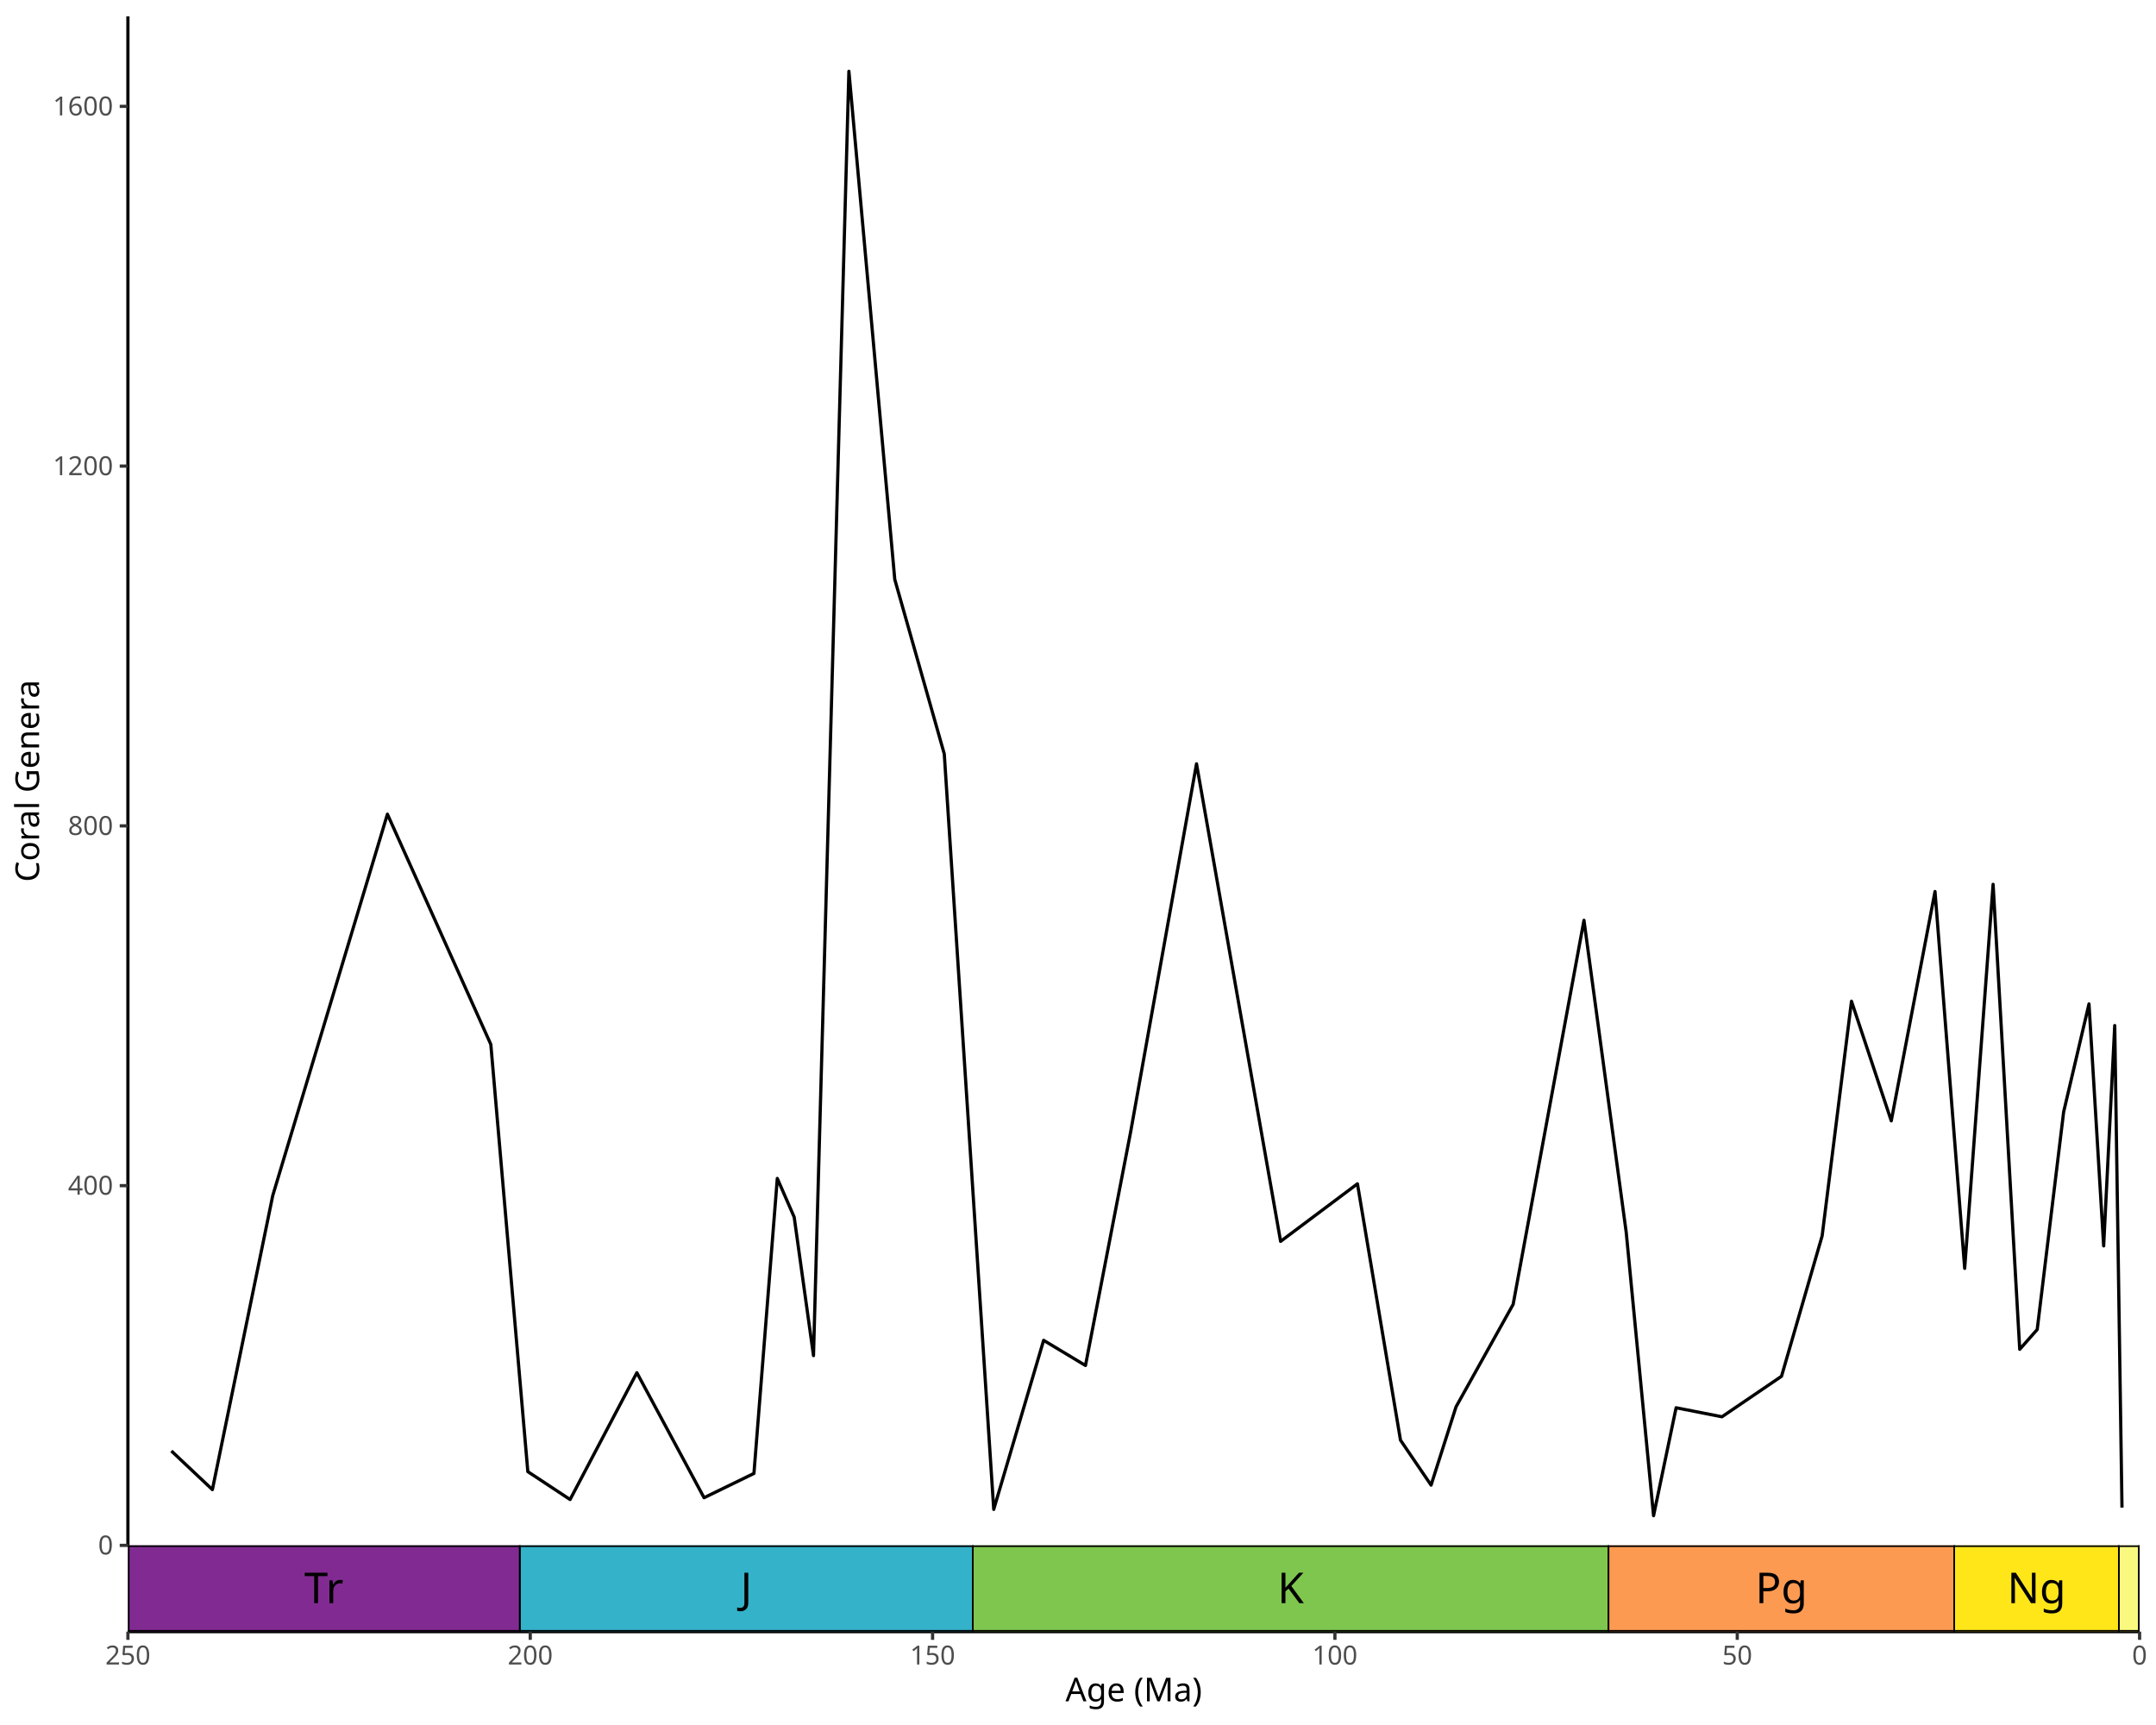
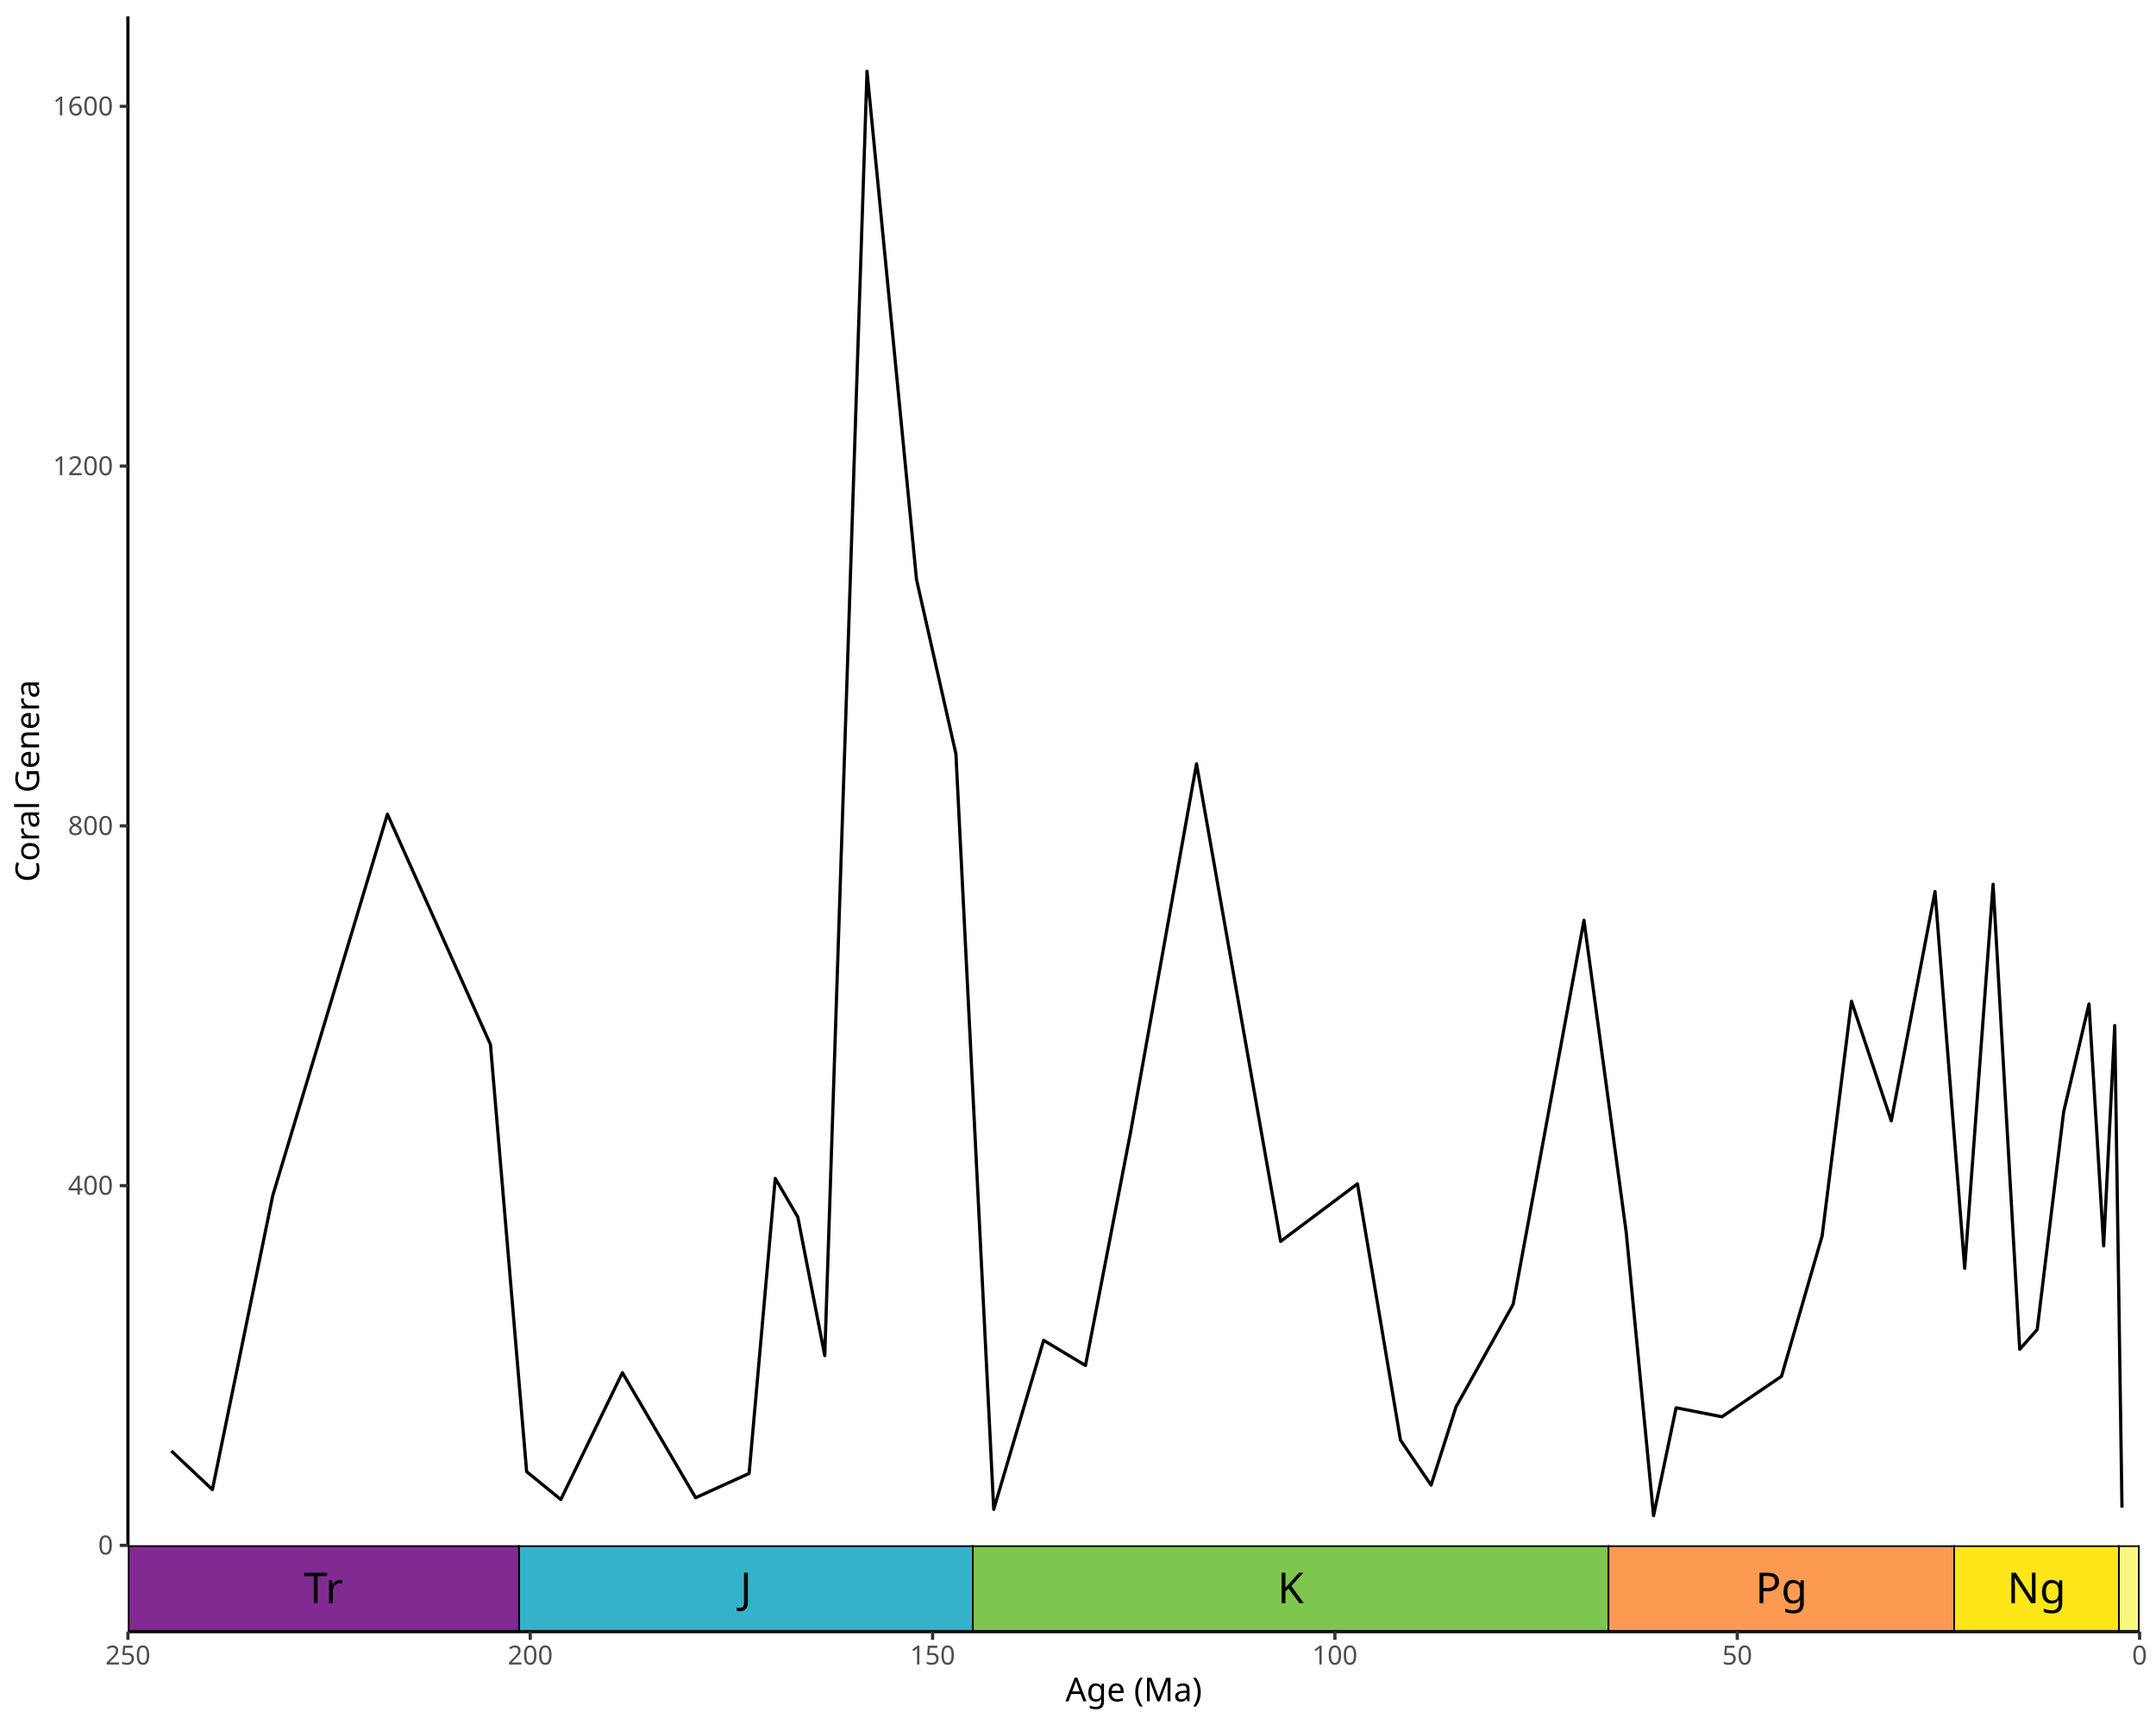
<svg xmlns="http://www.w3.org/2000/svg" class="svglite" data-engine-version="2.0" width="720.00pt" height="576.00pt" viewBox="0 0 720.00 576.00">
  <defs>
    <style type="text/css">
    .svglite line, .svglite polyline, .svglite polygon, .svglite path, .svglite rect, .svglite circle {
      fill: none;
      stroke: #000000;
      stroke-linecap: round;
      stroke-linejoin: round;
      stroke-miterlimit: 10.00;
    }
  </style>
  </defs>
  <rect width="100%" height="100%" style="stroke: none; fill: #FFFFFF;" />
  <defs>
    <clipPath id="cpMC4wMHw3MjAuMDB8MC4wMHw1NzYuMDA=">
      <rect x="0.00" y="0.00" width="720.00" height="576.00" />
    </clipPath>
  </defs>
  <g clip-path="url(#cpMC4wMHw3MjAuMDB8MC4wMHw1NzYuMDA=)">
    <rect x="0" y="0.00" width="720.00" height="576.00" style="stroke-width: 1.07; stroke: #FFFFFF; fill: #FFFFFF;" />
  </g>
  <defs>
    <clipPath id="cpNDIuNzJ8NzE0LjUyfDUuNDh8NTE2LjAy">
      <rect x="42.72" y="5.48" width="671.80" height="510.54" />
    </clipPath>
  </defs>
  <g clip-path="url(#cpNDIuNzJ8NzE0LjUyfDUuNDh8NTE2LjAy)">
    <rect x="42.72" y="5.48" width="671.80" height="510.54" style="stroke-width: 1.07; stroke: none; fill: #FFFFFF;" />
-     <polyline points="57.23,484.49 70.93,497.40 91.09,399.20 129.38,271.86 163.91,348.74 176.27,491.40 190.38,500.71 212.68,458.36 235.12,500.11 251.78,492.00 259.58,393.49 265.22,406.41 271.67,452.66 283.49,23.80 298.81,193.48 315.34,251.74 331.86,504.01 348.52,447.55 362.50,455.96 377.54,378.18 399.58,255.05 427.66,414.51 453.32,395.29 467.70,480.89 477.91,495.90 486.24,469.77 505.32,435.54 528.97,307.30 543.08,411.51 552.21,506.11 559.74,470.07 575.05,473.08 594.94,459.56 608.50,412.71 618.31,334.33 631.59,374.27 646.20,297.69 656.11,423.52 665.60,295.29 674.49,450.55 680.33,443.95 689.16,371.27 697.62,335.23 702.52,416.02 706.22,342.44 708.64,503.41 " style="stroke-width: 1.07; stroke-linecap: butt;" />
+     <polyline points="57.23,484.49 70.93,497.40 91.09,399.20 129.38,271.86 163.78,348.74 175.87,491.40 187.29,500.71 207.85,458.36 232.30,500.11 250.17,492.00 258.90,393.49 266.43,406.41 275.43,452.66 289.54,23.80 306.07,193.48 319.23,251.74 331.86,504.01 348.52,447.55 362.50,455.96 377.54,378.18 399.58,255.05 427.66,414.51 453.32,395.29 467.70,480.89 477.91,495.90 486.24,469.77 505.32,435.54 528.97,307.30 543.08,411.51 552.21,506.11 559.74,470.07 575.05,473.08 594.94,459.56 608.50,412.71 618.31,334.33 631.59,374.27 646.20,297.69 656.11,423.52 665.60,295.29 674.49,450.55 680.33,443.95 689.16,371.27 697.62,335.23 702.52,416.02 706.22,342.44 708.64,503.41 " style="stroke-width: 1.07; stroke-linecap: butt;" />
  </g>
  <g clip-path="url(#cpMC4wMHw3MjAuMDB8MC4wMHw1NzYuMDA=)">
</g>
  <defs>
    <clipPath id="cpMC4wMHw1LjQ4fDAuMDB8NS40OA==">
      <rect x="0" y="0.00" width="5.48" height="5.48" />
    </clipPath>
  </defs>
  <g clip-path="url(#cpMC4wMHw1LjQ4fDAuMDB8NS40OA==)">
</g>
  <g clip-path="url(#cpMC4wMHw3MjAuMDB8MC4wMHw1NzYuMDA=)">
</g>
  <defs>
    <clipPath id="cpMC4wMHw1LjQ4fDUuNDh8NS40OA==">
      <rect x="0" y="5.48" width="5.48" height="0.00" />
    </clipPath>
  </defs>
  <g clip-path="url(#cpMC4wMHw1LjQ4fDUuNDh8NS40OA==)">
</g>
  <g clip-path="url(#cpMC4wMHw3MjAuMDB8MC4wMHw1NzYuMDA=)">
</g>
  <g clip-path="url(#cpMC4wMHw1LjQ4fDUuNDh8NS40OA==)">
</g>
  <g clip-path="url(#cpMC4wMHw3MjAuMDB8MC4wMHw1NzYuMDA=)">
</g>
  <defs>
    <clipPath id="cpMC4wMHw1LjQ4fDUuNDh8NTE2LjAy">
      <rect x="0" y="5.48" width="5.48" height="510.54" />
    </clipPath>
  </defs>
  <g clip-path="url(#cpMC4wMHw1LjQ4fDUuNDh8NTE2LjAy)">
</g>
  <defs>
    <clipPath id="cpMC4wMHwwLjAwfDUuNDh8NTE2LjAy">
      <rect x="0" y="5.48" width="0.00" height="510.54" />
    </clipPath>
  </defs>
  <g clip-path="url(#cpMC4wMHwwLjAwfDUuNDh8NTE2LjAy)">
</g>
  <g clip-path="url(#cpMC4wMHw1LjQ4fDUuNDh8NTE2LjAy)">
</g>
  <g clip-path="url(#cpMC4wMHw3MjAuMDB8MC4wMHw1NzYuMDA=)">
</g>
  <defs>
    <clipPath id="cpMC4wMHw1LjQ4fDU0NC44Mnw1NTcuNzk=">
      <rect x="0" y="544.82" width="5.48" height="12.97" />
    </clipPath>
  </defs>
  <g clip-path="url(#cpMC4wMHw1LjQ4fDU0NC44Mnw1NTcuNzk=)">
</g>
  <g clip-path="url(#cpMC4wMHw3MjAuMDB8MC4wMHw1NzYuMDA=)">
</g>
  <defs>
    <clipPath id="cpMC4wMHw1LjQ4fDU1Ny43OXw1NzAuNTI=">
      <rect x="0" y="557.79" width="5.48" height="12.73" />
    </clipPath>
  </defs>
  <g clip-path="url(#cpMC4wMHw1LjQ4fDU1Ny43OXw1NzAuNTI=)">
</g>
  <g clip-path="url(#cpMC4wMHw3MjAuMDB8MC4wMHw1NzYuMDA=)">
</g>
  <defs>
    <clipPath id="cpMC4wMHw1LjQ4fDU3MC41Mnw1NzYuMDA=">
      <rect x="0" y="570.52" width="5.48" height="5.48" />
    </clipPath>
  </defs>
  <g clip-path="url(#cpMC4wMHw1LjQ4fDU3MC41Mnw1NzYuMDA=)">
</g>
  <g clip-path="url(#cpMC4wMHw3MjAuMDB8MC4wMHw1NzYuMDA=)">
</g>
  <defs>
    <clipPath id="cpNS40OHwxOC4yMXwwLjAwfDUuNDg=">
      <rect x="5.48" y="0.00" width="12.73" height="5.48" />
    </clipPath>
  </defs>
  <g clip-path="url(#cpNS40OHwxOC4yMXwwLjAwfDUuNDg=)">
</g>
  <g clip-path="url(#cpMC4wMHw3MjAuMDB8MC4wMHw1NzYuMDA=)">
</g>
  <defs>
    <clipPath id="cpNS40OHwxOC4yMXw1LjQ4fDUuNDg=">
      <rect x="5.48" y="5.48" width="12.73" height="0.00" />
    </clipPath>
  </defs>
  <g clip-path="url(#cpNS40OHwxOC4yMXw1LjQ4fDUuNDg=)">
</g>
  <g clip-path="url(#cpMC4wMHw3MjAuMDB8MC4wMHw1NzYuMDA=)">
</g>
  <g clip-path="url(#cpNS40OHwxOC4yMXw1LjQ4fDUuNDg=)">
</g>
  <g clip-path="url(#cpMC4wMHw3MjAuMDB8MC4wMHw1NzYuMDA=)">
</g>
  <defs>
    <clipPath id="cpNS40OHwxOC4yMXw1LjQ4fDUxNi4wMg==">
      <rect x="5.48" y="5.48" width="12.73" height="510.54" />
    </clipPath>
  </defs>
  <g clip-path="url(#cpNS40OHwxOC4yMXw1LjQ4fDUxNi4wMg==)">
</g>
  <g clip-path="url(#cpMC4wMHw3MjAuMDB8MC4wMHw1NzYuMDA=)">
    <text transform="translate(13.05,260.75) rotate(-90)" text-anchor="middle" style="font-size: 11.00px; font-family: sans;" textLength="66.04px" lengthAdjust="spacingAndGlyphs">Coral Genera</text>
  </g>
  <g clip-path="url(#cpNS40OHwxOC4yMXw1LjQ4fDUxNi4wMg==)">
</g>
  <defs>
    <clipPath id="cpNS40OHw1LjQ4fDUuNDh8NTE2LjAy">
      <rect x="5.48" y="5.48" width="0.00" height="510.54" />
    </clipPath>
  </defs>
  <g clip-path="url(#cpNS40OHw1LjQ4fDUuNDh8NTE2LjAy)">
</g>
  <g clip-path="url(#cpNS40OHwxOC4yMXw1LjQ4fDUxNi4wMg==)">
</g>
  <g clip-path="url(#cpMC4wMHw3MjAuMDB8MC4wMHw1NzYuMDA=)">
</g>
  <defs>
    <clipPath id="cpNS40OHwxOC4yMXw1NDQuODJ8NTU3Ljc5">
      <rect x="5.48" y="544.82" width="12.73" height="12.97" />
    </clipPath>
  </defs>
  <g clip-path="url(#cpNS40OHwxOC4yMXw1NDQuODJ8NTU3Ljc5)">
</g>
  <g clip-path="url(#cpMC4wMHw3MjAuMDB8MC4wMHw1NzYuMDA=)">
</g>
  <defs>
    <clipPath id="cpNS40OHwxOC4yMXw1NTcuNzl8NTcwLjUy">
      <rect x="5.48" y="557.79" width="12.73" height="12.73" />
    </clipPath>
  </defs>
  <g clip-path="url(#cpNS40OHwxOC4yMXw1NTcuNzl8NTcwLjUy)">
</g>
  <g clip-path="url(#cpMC4wMHw3MjAuMDB8MC4wMHw1NzYuMDA=)">
</g>
  <defs>
    <clipPath id="cpNS40OHwxOC4yMXw1NzAuNTJ8NTc2LjAw">
      <rect x="5.48" y="570.52" width="12.73" height="5.48" />
    </clipPath>
  </defs>
  <g clip-path="url(#cpNS40OHwxOC4yMXw1NzAuNTJ8NTc2LjAw)">
</g>
  <g clip-path="url(#cpMC4wMHw3MjAuMDB8MC4wMHw1NzYuMDA=)">
</g>
  <defs>
    <clipPath id="cpMTguMjF8NDIuNzJ8MC4wMHw1LjQ4">
      <rect x="18.21" y="0.00" width="24.51" height="5.48" />
    </clipPath>
  </defs>
  <g clip-path="url(#cpMTguMjF8NDIuNzJ8MC4wMHw1LjQ4)">
</g>
  <g clip-path="url(#cpMC4wMHw3MjAuMDB8MC4wMHw1NzYuMDA=)">
</g>
  <defs>
    <clipPath id="cpMTguMjF8NDIuNzJ8NS40OHw1LjQ4">
      <rect x="18.21" y="5.48" width="24.51" height="0.00" />
    </clipPath>
  </defs>
  <g clip-path="url(#cpMTguMjF8NDIuNzJ8NS40OHw1LjQ4)">
</g>
  <g clip-path="url(#cpMC4wMHw3MjAuMDB8MC4wMHw1NzYuMDA=)">
</g>
  <g clip-path="url(#cpMTguMjF8NDIuNzJ8NS40OHw1LjQ4)">
</g>
  <g clip-path="url(#cpMC4wMHw3MjAuMDB8MC4wMHw1NzYuMDA=)">
</g>
  <defs>
    <clipPath id="cpMTguMjF8NDIuNzJ8NS40OHw1MTYuMDI=">
      <rect x="18.21" y="5.48" width="24.51" height="510.54" />
    </clipPath>
  </defs>
  <g clip-path="url(#cpMTguMjF8NDIuNzJ8NS40OHw1MTYuMDI=)">
</g>
  <g clip-path="url(#cpMC4wMHw3MjAuMDB8MC4wMHw1NzYuMDA=)">
    <polyline points="42.72,516.02 42.72,5.48 " style="stroke-width: 1.07; stroke-linecap: butt;" />
    <text x="37.79" y="519.05" text-anchor="end" style="font-size: 8.80px; fill: #4D4D4D; font-family: sans;" textLength="4.89px" lengthAdjust="spacingAndGlyphs">0</text>
    <text x="37.79" y="398.92" text-anchor="end" style="font-size: 8.80px; fill: #4D4D4D; font-family: sans;" textLength="14.68px" lengthAdjust="spacingAndGlyphs">400</text>
    <text x="37.79" y="278.80" text-anchor="end" style="font-size: 8.80px; fill: #4D4D4D; font-family: sans;" textLength="14.68px" lengthAdjust="spacingAndGlyphs">800</text>
    <text x="37.79" y="158.67" text-anchor="end" style="font-size: 8.80px; fill: #4D4D4D; font-family: sans;" textLength="19.58px" lengthAdjust="spacingAndGlyphs">1200</text>
    <text x="37.79" y="38.54" text-anchor="end" style="font-size: 8.80px; fill: #4D4D4D; font-family: sans;" textLength="19.58px" lengthAdjust="spacingAndGlyphs">1600</text>
    <polyline points="39.98,516.02 42.72,516.02 " style="stroke-width: 1.07; stroke: #333333; stroke-linecap: butt;" />
    <polyline points="39.98,395.90 42.72,395.90 " style="stroke-width: 1.07; stroke: #333333; stroke-linecap: butt;" />
    <polyline points="39.98,275.77 42.72,275.77 " style="stroke-width: 1.07; stroke: #333333; stroke-linecap: butt;" />
    <polyline points="39.98,155.64 42.72,155.64 " style="stroke-width: 1.07; stroke: #333333; stroke-linecap: butt;" />
    <polyline points="39.98,35.51 42.72,35.51 " style="stroke-width: 1.07; stroke: #333333; stroke-linecap: butt;" />
  </g>
  <g clip-path="url(#cpMTguMjF8NDIuNzJ8NS40OHw1MTYuMDI=)">
</g>
  <defs>
    <clipPath id="cpMTguMjF8MTguMjF8NS40OHw1MTYuMDI=">
      <rect x="18.21" y="5.48" width="0.00" height="510.54" />
    </clipPath>
  </defs>
  <g clip-path="url(#cpMTguMjF8MTguMjF8NS40OHw1MTYuMDI=)">
</g>
  <g clip-path="url(#cpMTguMjF8NDIuNzJ8NS40OHw1MTYuMDI=)">
</g>
  <g clip-path="url(#cpMC4wMHw3MjAuMDB8MC4wMHw1NzYuMDA=)">
</g>
  <defs>
    <clipPath id="cpMTguMjF8NDIuNzJ8NTQ0LjgyfDU1Ny43OQ==">
      <rect x="18.21" y="544.82" width="24.51" height="12.97" />
    </clipPath>
  </defs>
  <g clip-path="url(#cpMTguMjF8NDIuNzJ8NTQ0LjgyfDU1Ny43OQ==)">
</g>
  <g clip-path="url(#cpMC4wMHw3MjAuMDB8MC4wMHw1NzYuMDA=)">
</g>
  <defs>
    <clipPath id="cpMTguMjF8NDIuNzJ8NTU3Ljc5fDU3MC41Mg==">
      <rect x="18.21" y="557.79" width="24.51" height="12.73" />
    </clipPath>
  </defs>
  <g clip-path="url(#cpMTguMjF8NDIuNzJ8NTU3Ljc5fDU3MC41Mg==)">
</g>
  <g clip-path="url(#cpMC4wMHw3MjAuMDB8MC4wMHw1NzYuMDA=)">
</g>
  <defs>
    <clipPath id="cpMTguMjF8NDIuNzJ8NTcwLjUyfDU3Ni4wMA==">
      <rect x="18.21" y="570.52" width="24.51" height="5.48" />
    </clipPath>
  </defs>
  <g clip-path="url(#cpMTguMjF8NDIuNzJ8NTcwLjUyfDU3Ni4wMA==)">
</g>
  <g clip-path="url(#cpMC4wMHw3MjAuMDB8MC4wMHw1NzYuMDA=)">
</g>
  <defs>
    <clipPath id="cpNDIuNzJ8NzE0LjUyfDAuMDB8NS40OA==">
      <rect x="42.72" y="0.00" width="671.80" height="5.48" />
    </clipPath>
  </defs>
  <g clip-path="url(#cpNDIuNzJ8NzE0LjUyfDAuMDB8NS40OA==)">
</g>
  <g clip-path="url(#cpMC4wMHw3MjAuMDB8MC4wMHw1NzYuMDA=)">
</g>
  <g clip-path="url(#cpNDIuNzJ8NzE0LjUyfDAuMDB8NS40OA==)">
</g>
  <g clip-path="url(#cpMC4wMHw3MjAuMDB8MC4wMHw1NzYuMDA=)">
</g>
  <g clip-path="url(#cpNDIuNzJ8NzE0LjUyfDAuMDB8NS40OA==)">
</g>
  <defs>
    <clipPath id="cpNDIuNzJ8NzE0LjUyfDAuMDB8MC4wMA==">
      <rect x="42.72" y="0.00" width="671.80" height="0.00" />
    </clipPath>
  </defs>
  <g clip-path="url(#cpNDIuNzJ8NzE0LjUyfDAuMDB8MC4wMA==)">
</g>
  <g clip-path="url(#cpNDIuNzJ8NzE0LjUyfDAuMDB8NS40OA==)">
</g>
  <g clip-path="url(#cpMC4wMHw3MjAuMDB8MC4wMHw1NzYuMDA=)">
</g>
  <defs>
    <clipPath id="cpNDIuNzJ8NzE0LjUyfDUuNDh8NS40OA==">
      <rect x="42.72" y="5.48" width="671.80" height="0.00" />
    </clipPath>
  </defs>
  <g clip-path="url(#cpNDIuNzJ8NzE0LjUyfDUuNDh8NS40OA==)">
</g>
  <g clip-path="url(#cpMC4wMHw3MjAuMDB8MC4wMHw1NzYuMDA=)">
</g>
  <g clip-path="url(#cpNDIuNzJ8NzE0LjUyfDUuNDh8NS40OA==)">
</g>
  <g clip-path="url(#cpMC4wMHw3MjAuMDB8MC4wMHw1NzYuMDA=)">
</g>
  <g clip-path="url(#cpNDIuNzJ8NzE0LjUyfDUuNDh8NS40OA==)">
</g>
  <g clip-path="url(#cpMC4wMHw3MjAuMDB8MC4wMHw1NzYuMDA=)">
</g>
  <g clip-path="url(#cpNDIuNzJ8NzE0LjUyfDUuNDh8NS40OA==)">
</g>
  <g clip-path="url(#cpMC4wMHw3MjAuMDB8MC4wMHw1NzYuMDA=)">
</g>
  <defs>
    <clipPath id="cpNDIuNzJ8NzE0LjUyfDU0NC44Mnw1NTcuNzk=">
      <rect x="42.72" y="544.82" width="671.80" height="12.97" />
    </clipPath>
  </defs>
  <g clip-path="url(#cpNDIuNzJ8NzE0LjUyfDU0NC44Mnw1NTcuNzk=)">
</g>
  <g clip-path="url(#cpMC4wMHw3MjAuMDB8MC4wMHw1NzYuMDA=)">
    <polyline points="42.72,544.82 714.52,544.82 " style="stroke-width: 1.07; stroke-linecap: butt;" />
    <polyline points="714.52,547.56 714.52,544.82 " style="stroke-width: 1.07; stroke: #333333; stroke-linecap: butt;" />
    <polyline points="580.16,547.56 580.16,544.82 " style="stroke-width: 1.07; stroke: #333333; stroke-linecap: butt;" />
    <polyline points="445.80,547.56 445.80,544.82 " style="stroke-width: 1.07; stroke: #333333; stroke-linecap: butt;" />
    <polyline points="311.44,547.56 311.44,544.82 " style="stroke-width: 1.07; stroke: #333333; stroke-linecap: butt;" />
    <polyline points="177.08,547.56 177.08,544.82 " style="stroke-width: 1.07; stroke: #333333; stroke-linecap: butt;" />
    <polyline points="42.72,547.56 42.72,544.82 " style="stroke-width: 1.07; stroke: #333333; stroke-linecap: butt;" />
    <text x="714.52" y="555.81" text-anchor="middle" style="font-size: 8.80px; fill: #4D4D4D; font-family: sans;" textLength="4.89px" lengthAdjust="spacingAndGlyphs">0</text>
    <text x="580.16" y="555.81" text-anchor="middle" style="font-size: 8.80px; fill: #4D4D4D; font-family: sans;" textLength="9.79px" lengthAdjust="spacingAndGlyphs">50</text>
    <text x="445.80" y="555.81" text-anchor="middle" style="font-size: 8.80px; fill: #4D4D4D; font-family: sans;" textLength="14.68px" lengthAdjust="spacingAndGlyphs">100</text>
    <text x="311.44" y="555.81" text-anchor="middle" style="font-size: 8.80px; fill: #4D4D4D; font-family: sans;" textLength="14.68px" lengthAdjust="spacingAndGlyphs">150</text>
    <text x="177.08" y="555.81" text-anchor="middle" style="font-size: 8.80px; fill: #4D4D4D; font-family: sans;" textLength="14.68px" lengthAdjust="spacingAndGlyphs">200</text>
    <text x="42.72" y="555.81" text-anchor="middle" style="font-size: 8.80px; fill: #4D4D4D; font-family: sans;" textLength="14.68px" lengthAdjust="spacingAndGlyphs">250</text>
  </g>
  <g clip-path="url(#cpNDIuNzJ8NzE0LjUyfDU0NC44Mnw1NTcuNzk=)">
</g>
  <g clip-path="url(#cpMC4wMHw3MjAuMDB8MC4wMHw1NzYuMDA=)">
</g>
  <defs>
    <clipPath id="cpNDIuNzJ8NzE0LjUyfDU1Ny43OXw1NzAuNTI=">
      <rect x="42.72" y="557.79" width="671.80" height="12.73" />
    </clipPath>
  </defs>
  <g clip-path="url(#cpNDIuNzJ8NzE0LjUyfDU1Ny43OXw1NzAuNTI=)">
</g>
  <g clip-path="url(#cpMC4wMHw3MjAuMDB8MC4wMHw1NzYuMDA=)">
    <text x="378.62" y="568.10" text-anchor="middle" style="font-size: 11.00px; font-family: sans;" textLength="45.24px" lengthAdjust="spacingAndGlyphs">Age (Ma)</text>
  </g>
  <g clip-path="url(#cpNDIuNzJ8NzE0LjUyfDU1Ny43OXw1NzAuNTI=)">
</g>
  <g clip-path="url(#cpMC4wMHw3MjAuMDB8MC4wMHw1NzYuMDA=)">
</g>
  <defs>
    <clipPath id="cpNDIuNzJ8NzE0LjUyfDU3MC41Mnw1NzYuMDA=">
      <rect x="42.72" y="570.52" width="671.80" height="5.48" />
    </clipPath>
  </defs>
  <g clip-path="url(#cpNDIuNzJ8NzE0LjUyfDU3MC41Mnw1NzYuMDA=)">
</g>
  <g clip-path="url(#cpMC4wMHw3MjAuMDB8MC4wMHw1NzYuMDA=)">
</g>
  <g clip-path="url(#cpNDIuNzJ8NzE0LjUyfDU3MC41Mnw1NzYuMDA=)">
</g>
  <defs>
    <clipPath id="cpNDIuNzJ8NzE0LjUyfDU3Ni4wMHw1NzYuMDA=">
      <rect x="42.72" y="576.00" width="671.80" height="0.00" />
    </clipPath>
  </defs>
  <g clip-path="url(#cpNDIuNzJ8NzE0LjUyfDU3Ni4wMHw1NzYuMDA=)">
</g>
  <g clip-path="url(#cpNDIuNzJ8NzE0LjUyfDU3MC41Mnw1NzYuMDA=)">
</g>
  <g clip-path="url(#cpMC4wMHw3MjAuMDB8MC4wMHw1NzYuMDA=)">
</g>
  <defs>
    <clipPath id="cpNzE0LjUyfDcxNC41MnwwLjAwfDUuNDg=">
      <rect x="714.52" y="0.00" width="0.00" height="5.48" />
    </clipPath>
  </defs>
  <g clip-path="url(#cpNzE0LjUyfDcxNC41MnwwLjAwfDUuNDg=)">
</g>
  <g clip-path="url(#cpMC4wMHw3MjAuMDB8MC4wMHw1NzYuMDA=)">
</g>
  <defs>
    <clipPath id="cpNzE0LjUyfDcxNC41Mnw1LjQ4fDUuNDg=">
      <rect x="714.52" y="5.48" width="0.00" height="0.00" />
    </clipPath>
  </defs>
  <g clip-path="url(#cpNzE0LjUyfDcxNC41Mnw1LjQ4fDUuNDg=)">
</g>
  <g clip-path="url(#cpMC4wMHw3MjAuMDB8MC4wMHw1NzYuMDA=)">
</g>
  <g clip-path="url(#cpNzE0LjUyfDcxNC41Mnw1LjQ4fDUuNDg=)">
</g>
  <g clip-path="url(#cpMC4wMHw3MjAuMDB8MC4wMHw1NzYuMDA=)">
</g>
  <defs>
    <clipPath id="cpNzE0LjUyfDcxNC41Mnw1LjQ4fDUxNi4wMg==">
      <rect x="714.52" y="5.48" width="0.00" height="510.54" />
    </clipPath>
  </defs>
  <g clip-path="url(#cpNzE0LjUyfDcxNC41Mnw1LjQ4fDUxNi4wMg==)">
</g>
  <g clip-path="url(#cpMC4wMHw3MjAuMDB8MC4wMHw1NzYuMDA=)">
</g>
  <g clip-path="url(#cpNzE0LjUyfDcxNC41Mnw1LjQ4fDUxNi4wMg==)">
</g>
  <g clip-path="url(#cpMC4wMHw3MjAuMDB8MC4wMHw1NzYuMDA=)">
</g>
  <defs>
    <clipPath id="cpNzE0LjUyfDcxNC41Mnw1NDQuODJ8NTU3Ljc5">
      <rect x="714.52" y="544.82" width="0.00" height="12.97" />
    </clipPath>
  </defs>
  <g clip-path="url(#cpNzE0LjUyfDcxNC41Mnw1NDQuODJ8NTU3Ljc5)">
</g>
  <g clip-path="url(#cpMC4wMHw3MjAuMDB8MC4wMHw1NzYuMDA=)">
</g>
  <defs>
    <clipPath id="cpNzE0LjUyfDcxNC41Mnw1NTcuNzl8NTcwLjUy">
      <rect x="714.52" y="557.79" width="0.00" height="12.73" />
    </clipPath>
  </defs>
  <g clip-path="url(#cpNzE0LjUyfDcxNC41Mnw1NTcuNzl8NTcwLjUy)">
</g>
  <g clip-path="url(#cpMC4wMHw3MjAuMDB8MC4wMHw1NzYuMDA=)">
</g>
  <defs>
    <clipPath id="cpNzE0LjUyfDcxNC41Mnw1NzAuNTJ8NTc2LjAw">
      <rect x="714.52" y="570.52" width="0.00" height="5.48" />
    </clipPath>
  </defs>
  <g clip-path="url(#cpNzE0LjUyfDcxNC41Mnw1NzAuNTJ8NTc2LjAw)">
</g>
  <g clip-path="url(#cpMC4wMHw3MjAuMDB8MC4wMHw1NzYuMDA=)">
</g>
  <g clip-path="url(#cpNzE0LjUyfDcxNC41MnwwLjAwfDUuNDg=)">
</g>
  <g clip-path="url(#cpMC4wMHw3MjAuMDB8MC4wMHw1NzYuMDA=)">
</g>
  <g clip-path="url(#cpNzE0LjUyfDcxNC41Mnw1LjQ4fDUuNDg=)">
</g>
  <g clip-path="url(#cpMC4wMHw3MjAuMDB8MC4wMHw1NzYuMDA=)">
</g>
  <g clip-path="url(#cpNzE0LjUyfDcxNC41Mnw1LjQ4fDUuNDg=)">
</g>
  <g clip-path="url(#cpMC4wMHw3MjAuMDB8MC4wMHw1NzYuMDA=)">
</g>
  <g clip-path="url(#cpNzE0LjUyfDcxNC41Mnw1LjQ4fDUxNi4wMg==)">
</g>
  <g clip-path="url(#cpMC4wMHw3MjAuMDB8MC4wMHw1NzYuMDA=)">
</g>
  <g clip-path="url(#cpNzE0LjUyfDcxNC41Mnw1LjQ4fDUxNi4wMg==)">
</g>
  <g clip-path="url(#cpMC4wMHw3MjAuMDB8MC4wMHw1NzYuMDA=)">
</g>
  <g clip-path="url(#cpNzE0LjUyfDcxNC41Mnw1NDQuODJ8NTU3Ljc5)">
</g>
  <g clip-path="url(#cpMC4wMHw3MjAuMDB8MC4wMHw1NzYuMDA=)">
</g>
  <g clip-path="url(#cpNzE0LjUyfDcxNC41Mnw1NTcuNzl8NTcwLjUy)">
</g>
  <g clip-path="url(#cpMC4wMHw3MjAuMDB8MC4wMHw1NzYuMDA=)">
</g>
  <g clip-path="url(#cpNzE0LjUyfDcxNC41Mnw1NzAuNTJ8NTc2LjAw)">
</g>
  <g clip-path="url(#cpMC4wMHw3MjAuMDB8MC4wMHw1NzYuMDA=)">
</g>
  <defs>
    <clipPath id="cpNzE0LjUyfDcyMC4wMHwwLjAwfDUuNDg=">
      <rect x="714.52" y="0.00" width="5.48" height="5.48" />
    </clipPath>
  </defs>
  <g clip-path="url(#cpNzE0LjUyfDcyMC4wMHwwLjAwfDUuNDg=)">
</g>
  <g clip-path="url(#cpMC4wMHw3MjAuMDB8MC4wMHw1NzYuMDA=)">
</g>
  <defs>
    <clipPath id="cpNzE0LjUyfDcyMC4wMHw1LjQ4fDUuNDg=">
      <rect x="714.52" y="5.48" width="5.48" height="0.00" />
    </clipPath>
  </defs>
  <g clip-path="url(#cpNzE0LjUyfDcyMC4wMHw1LjQ4fDUuNDg=)">
</g>
  <g clip-path="url(#cpMC4wMHw3MjAuMDB8MC4wMHw1NzYuMDA=)">
</g>
  <g clip-path="url(#cpNzE0LjUyfDcyMC4wMHw1LjQ4fDUuNDg=)">
</g>
  <g clip-path="url(#cpMC4wMHw3MjAuMDB8MC4wMHw1NzYuMDA=)">
</g>
  <defs>
    <clipPath id="cpNzE0LjUyfDcyMC4wMHw1LjQ4fDUxNi4wMg==">
      <rect x="714.52" y="5.48" width="5.48" height="510.54" />
    </clipPath>
  </defs>
  <g clip-path="url(#cpNzE0LjUyfDcyMC4wMHw1LjQ4fDUxNi4wMg==)">
</g>
  <defs>
    <clipPath id="cpNzIwLjAwfDcyMC4wMHw1LjQ4fDUxNi4wMg==">
      <rect x="720.00" y="5.48" width="0.00" height="510.54" />
    </clipPath>
  </defs>
  <g clip-path="url(#cpNzIwLjAwfDcyMC4wMHw1LjQ4fDUxNi4wMg==)">
</g>
  <g clip-path="url(#cpNzE0LjUyfDcyMC4wMHw1LjQ4fDUxNi4wMg==)">
</g>
  <g clip-path="url(#cpMC4wMHw3MjAuMDB8MC4wMHw1NzYuMDA=)">
</g>
  <defs>
    <clipPath id="cpNzE0LjUyfDcyMC4wMHw1NDQuODJ8NTU3Ljc5">
      <rect x="714.52" y="544.82" width="5.48" height="12.97" />
    </clipPath>
  </defs>
  <g clip-path="url(#cpNzE0LjUyfDcyMC4wMHw1NDQuODJ8NTU3Ljc5)">
</g>
  <g clip-path="url(#cpMC4wMHw3MjAuMDB8MC4wMHw1NzYuMDA=)">
</g>
  <defs>
    <clipPath id="cpNzE0LjUyfDcyMC4wMHw1NTcuNzl8NTcwLjUy">
      <rect x="714.52" y="557.79" width="5.48" height="12.73" />
    </clipPath>
  </defs>
  <g clip-path="url(#cpNzE0LjUyfDcyMC4wMHw1NTcuNzl8NTcwLjUy)">
</g>
  <g clip-path="url(#cpMC4wMHw3MjAuMDB8MC4wMHw1NzYuMDA=)">
</g>
  <defs>
    <clipPath id="cpNzE0LjUyfDcyMC4wMHw1NzAuNTJ8NTc2LjAw">
      <rect x="714.52" y="570.52" width="5.48" height="5.48" />
    </clipPath>
  </defs>
  <g clip-path="url(#cpNzE0LjUyfDcyMC4wMHw1NzAuNTJ8NTc2LjAw)">
</g>
  <g clip-path="url(#cpMC4wMHw3MjAuMDB8MC4wMHw1NzYuMDA=)">
</g>
  <defs>
    <clipPath id="cpNDIuNzJ8NzE0LjUyfDUxNi4wMnw1NDQuODI=">
      <rect x="42.72" y="516.02" width="671.80" height="28.80" />
    </clipPath>
  </defs>
  <g clip-path="url(#cpNDIuNzJ8NzE0LjUyfDUxNi4wMnw1NDQuODI=)">
    <rect x="707.59" y="516.02" width="6.93" height="28.80" style="stroke-width: 1.07; stroke: none; stroke-linecap: square; stroke-linejoin: miter; fill: #F9F97F;" />
    <rect x="652.63" y="516.02" width="54.95" height="28.80" style="stroke-width: 1.07; stroke: none; stroke-linecap: square; stroke-linejoin: miter; fill: #FFE619;" />
    <rect x="537.16" y="516.02" width="115.47" height="28.80" style="stroke-width: 1.07; stroke: none; stroke-linecap: square; stroke-linejoin: miter; fill: #FD9A52;" />
    <rect x="324.88" y="516.02" width="212.29" height="28.80" style="stroke-width: 1.07; stroke: none; stroke-linecap: square; stroke-linejoin: miter; fill: #7FC64E;" />
-     <rect x="173.59" y="516.02" width="151.29" height="28.80" style="stroke-width: 1.07; stroke: none; stroke-linecap: square; stroke-linejoin: miter; fill: #34B2C9;" />
-     <rect x="37.61" y="516.02" width="135.98" height="28.80" style="stroke-width: 1.07; stroke: none; stroke-linecap: square; stroke-linejoin: miter; fill: #812B92;" />
+     <rect x="173.32" y="516.02" width="151.56" height="28.80" style="stroke-width: 1.07; stroke: none; stroke-linecap: square; stroke-linejoin: miter; fill: #34B2C9;" />
+     <rect x="37.61" y="516.02" width="135.71" height="28.80" style="stroke-width: 1.07; stroke: none; stroke-linecap: square; stroke-linejoin: miter; fill: #812B92;" />
    <rect x="-88.69" y="516.02" width="126.29" height="28.80" style="stroke-width: 1.07; stroke: none; stroke-linecap: square; stroke-linejoin: miter; fill: #F04028;" />
    <rect x="-249.92" y="516.02" width="161.23" height="28.80" style="stroke-width: 1.07; stroke: none; stroke-linecap: square; stroke-linejoin: miter; fill: #67A599;" />
    <rect x="-411.96" y="516.02" width="162.04" height="28.80" style="stroke-width: 1.07; stroke: none; stroke-linecap: square; stroke-linejoin: miter; fill: #CB8C37;" />
    <rect x="-478.06" y="516.02" width="66.11" height="28.80" style="stroke-width: 1.07; stroke: none; stroke-linecap: square; stroke-linejoin: miter; fill: #B3E1B6;" />
    <rect x="-589.85" y="516.02" width="111.79" height="28.80" style="stroke-width: 1.07; stroke: none; stroke-linecap: square; stroke-linejoin: miter; fill: #009270;" />
    <rect x="-733.35" y="516.02" width="143.50" height="28.80" style="stroke-width: 1.07; stroke: none; stroke-linecap: square; stroke-linejoin: miter; fill: #7FA056;" />
    <rect x="-991.86" y="516.02" width="258.51" height="28.80" style="stroke-width: 1.07; stroke: none; stroke-linecap: square; stroke-linejoin: miter; fill: #FFC3E1;" />
    <rect x="-1220.27" y="516.02" width="228.41" height="28.80" style="stroke-width: 1.07; stroke: none; stroke-linecap: square; stroke-linejoin: miter; fill: #FFAFD7;" />
    <rect x="-1972.69" y="516.02" width="752.42" height="28.80" style="stroke-width: 1.07; stroke: none; stroke-linecap: square; stroke-linejoin: miter; fill: #FFA5D2;" />
    <rect x="-2510.13" y="516.02" width="537.44" height="28.80" style="stroke-width: 1.07; stroke: none; stroke-linecap: square; stroke-linejoin: miter; fill: #FFA5D2;" />
    <rect x="-3047.57" y="516.02" width="537.44" height="28.80" style="stroke-width: 1.07; stroke: none; stroke-linecap: square; stroke-linejoin: miter; fill: #FF98CC;" />
    <line x1="714.52" y1="544.82" x2="714.52" y2="516.02" style="stroke-width: 0.53; stroke-linecap: butt;" />
    <line x1="707.59" y1="544.82" x2="707.59" y2="516.02" style="stroke-width: 0.53; stroke-linecap: butt;" />
    <line x1="652.63" y1="544.82" x2="652.63" y2="516.02" style="stroke-width: 0.53; stroke-linecap: butt;" />
    <line x1="537.16" y1="544.82" x2="537.16" y2="516.02" style="stroke-width: 0.53; stroke-linecap: butt;" />
    <line x1="324.88" y1="544.82" x2="324.88" y2="516.02" style="stroke-width: 0.53; stroke-linecap: butt;" />
-     <line x1="173.59" y1="544.82" x2="173.59" y2="516.02" style="stroke-width: 0.53; stroke-linecap: butt;" />
+     <line x1="173.32" y1="544.82" x2="173.32" y2="516.02" style="stroke-width: 0.53; stroke-linecap: butt;" />
    <line x1="37.61" y1="544.82" x2="37.61" y2="516.02" style="stroke-width: 0.53; stroke-linecap: butt;" />
    <line x1="-88.69" y1="544.82" x2="-88.69" y2="516.02" style="stroke-width: 0.53; stroke-linecap: butt;" />
    <line x1="-249.92" y1="544.82" x2="-249.92" y2="516.02" style="stroke-width: 0.53; stroke-linecap: butt;" />
    <line x1="-411.96" y1="544.82" x2="-411.96" y2="516.02" style="stroke-width: 0.53; stroke-linecap: butt;" />
    <line x1="-478.06" y1="544.82" x2="-478.06" y2="516.02" style="stroke-width: 0.53; stroke-linecap: butt;" />
    <line x1="-589.85" y1="544.82" x2="-589.85" y2="516.02" style="stroke-width: 0.53; stroke-linecap: butt;" />
    <line x1="-733.35" y1="544.82" x2="-733.35" y2="516.02" style="stroke-width: 0.53; stroke-linecap: butt;" />
    <line x1="-991.86" y1="544.82" x2="-991.86" y2="516.02" style="stroke-width: 0.53; stroke-linecap: butt;" />
    <line x1="-1220.27" y1="544.82" x2="-1220.27" y2="516.02" style="stroke-width: 0.53; stroke-linecap: butt;" />
    <line x1="-1972.69" y1="544.82" x2="-1972.69" y2="516.02" style="stroke-width: 0.53; stroke-linecap: butt;" />
    <line x1="-2510.13" y1="544.82" x2="-2510.13" y2="516.02" style="stroke-width: 0.53; stroke-linecap: butt;" />
    <line x1="707.59" y1="544.82" x2="707.59" y2="516.02" style="stroke-width: 0.53; stroke-linecap: butt;" />
    <line x1="652.63" y1="544.82" x2="652.63" y2="516.02" style="stroke-width: 0.53; stroke-linecap: butt;" />
    <line x1="537.16" y1="544.82" x2="537.16" y2="516.02" style="stroke-width: 0.53; stroke-linecap: butt;" />
    <line x1="324.88" y1="544.82" x2="324.88" y2="516.02" style="stroke-width: 0.53; stroke-linecap: butt;" />
-     <line x1="173.59" y1="544.82" x2="173.59" y2="516.02" style="stroke-width: 0.53; stroke-linecap: butt;" />
+     <line x1="173.32" y1="544.82" x2="173.32" y2="516.02" style="stroke-width: 0.53; stroke-linecap: butt;" />
    <line x1="37.61" y1="544.82" x2="37.61" y2="516.02" style="stroke-width: 0.53; stroke-linecap: butt;" />
    <line x1="-88.69" y1="544.82" x2="-88.69" y2="516.02" style="stroke-width: 0.53; stroke-linecap: butt;" />
    <line x1="-249.92" y1="544.82" x2="-249.92" y2="516.02" style="stroke-width: 0.53; stroke-linecap: butt;" />
    <line x1="-411.96" y1="544.82" x2="-411.96" y2="516.02" style="stroke-width: 0.53; stroke-linecap: butt;" />
    <line x1="-478.06" y1="544.82" x2="-478.06" y2="516.02" style="stroke-width: 0.53; stroke-linecap: butt;" />
    <line x1="-589.85" y1="544.82" x2="-589.85" y2="516.02" style="stroke-width: 0.53; stroke-linecap: butt;" />
    <line x1="-733.35" y1="544.82" x2="-733.35" y2="516.02" style="stroke-width: 0.53; stroke-linecap: butt;" />
    <line x1="-991.86" y1="544.82" x2="-991.86" y2="516.02" style="stroke-width: 0.53; stroke-linecap: butt;" />
    <line x1="-1220.27" y1="544.82" x2="-1220.27" y2="516.02" style="stroke-width: 0.53; stroke-linecap: butt;" />
    <line x1="-1972.69" y1="544.82" x2="-1972.69" y2="516.02" style="stroke-width: 0.53; stroke-linecap: butt;" />
    <line x1="-2510.13" y1="544.82" x2="-2510.13" y2="516.02" style="stroke-width: 0.53; stroke-linecap: butt;" />
    <text x="680.11" y="535.32" text-anchor="middle" style="font-size: 14.23px; font-family: sans;" textLength="18.19px" lengthAdjust="spacingAndGlyphs">Ng</text>
    <text x="594.90" y="535.32" text-anchor="middle" style="font-size: 14.23px; font-family: sans;" textLength="17.40px" lengthAdjust="spacingAndGlyphs">Pg</text>
    <text x="431.02" y="535.32" text-anchor="middle" style="font-size: 14.23px; font-family: sans;" textLength="9.49px" lengthAdjust="spacingAndGlyphs">K</text>
-     <text x="249.23" y="535.32" text-anchor="middle" style="font-size: 14.23px; font-family: sans;" textLength="7.12px" lengthAdjust="spacingAndGlyphs">J</text>
-     <text x="108.15" y="535.32" text-anchor="middle" style="font-size: 14.23px; font-family: sans;" textLength="13.43px" lengthAdjust="spacingAndGlyphs">Tr</text>
+     <text x="249.10" y="535.32" text-anchor="middle" style="font-size: 14.23px; font-family: sans;" textLength="7.12px" lengthAdjust="spacingAndGlyphs">J</text>
+     <text x="108.02" y="535.32" text-anchor="middle" style="font-size: 14.23px; font-family: sans;" textLength="13.43px" lengthAdjust="spacingAndGlyphs">Tr</text>
    <text x="-25.54" y="535.32" text-anchor="middle" style="font-size: 14.23px; font-family: sans;" textLength="9.49px" lengthAdjust="spacingAndGlyphs">P</text>
    <text x="-169.30" y="535.32" text-anchor="middle" style="font-size: 14.23px; font-family: sans;" textLength="10.28px" lengthAdjust="spacingAndGlyphs">C</text>
    <text x="-330.94" y="535.32" text-anchor="middle" style="font-size: 14.23px; font-family: sans;" textLength="10.28px" lengthAdjust="spacingAndGlyphs">D</text>
    <text x="-445.01" y="535.32" text-anchor="middle" style="font-size: 14.23px; font-family: sans;" textLength="9.49px" lengthAdjust="spacingAndGlyphs">S</text>
    <text x="-533.96" y="535.32" text-anchor="middle" style="font-size: 14.23px; font-family: sans;" textLength="11.07px" lengthAdjust="spacingAndGlyphs">O</text>
    <text x="-661.60" y="535.32" text-anchor="middle" style="font-size: 14.23px; font-family: sans;" textLength="22.13px" lengthAdjust="spacingAndGlyphs">Cm</text>
    <text x="-862.60" y="535.32" text-anchor="middle" style="font-size: 14.23px; font-family: sans;" textLength="9.49px" lengthAdjust="spacingAndGlyphs">E</text>
    <text x="-1106.06" y="535.32" text-anchor="middle" style="font-size: 14.23px; font-family: sans;" textLength="15.01px" lengthAdjust="spacingAndGlyphs">Cr</text>
    <text x="-1596.48" y="535.32" text-anchor="middle" style="font-size: 14.23px; font-family: sans;" textLength="8.69px" lengthAdjust="spacingAndGlyphs">T</text>
    <text x="-2241.41" y="535.32" text-anchor="middle" style="font-size: 14.23px; font-family: sans;" textLength="13.44px" lengthAdjust="spacingAndGlyphs">St</text>
    <text x="-2778.85" y="535.32" text-anchor="middle" style="font-size: 14.23px; font-family: sans;" textLength="16.61px" lengthAdjust="spacingAndGlyphs">Ec</text>
    <line x1="42.72" y1="544.82" x2="42.72" y2="516.02" style="stroke-width: 1.07; stroke-linecap: butt;" />
    <line x1="714.52" y1="544.82" x2="714.52" y2="516.02" style="stroke-width: 1.07; stroke-linecap: butt;" />
    <line x1="42.72" y1="516.02" x2="714.52" y2="516.02" style="stroke-width: 1.07; stroke-linecap: butt;" />
    <line x1="42.72" y1="544.82" x2="714.52" y2="544.82" style="stroke-width: 1.07; stroke-linecap: butt;" />
  </g>
  <g clip-path="url(#cpMC4wMHw3MjAuMDB8MC4wMHw1NzYuMDA=)">
</g>
  <g clip-path="url(#cpNDIuNzJ8NzE0LjUyfDUxNi4wMnw1NDQuODI=)">
</g>
  <g clip-path="url(#cpMC4wMHw3MjAuMDB8MC4wMHw1NzYuMDA=)">
</g>
  <g clip-path="url(#cpNDIuNzJ8NzE0LjUyfDUxNi4wMnw1NDQuODI=)">
</g>
  <g clip-path="url(#cpMC4wMHw3MjAuMDB8MC4wMHw1NzYuMDA=)">
</g>
  <g clip-path="url(#cpNDIuNzJ8NzE0LjUyfDUxNi4wMnw1NDQuODI=)">
</g>
  <g clip-path="url(#cpMC4wMHw3MjAuMDB8MC4wMHw1NzYuMDA=)">
</g>
  <g clip-path="url(#cpNDIuNzJ8NzE0LjUyfDUxNi4wMnw1NDQuODI=)">
</g>
  <g clip-path="url(#cpMC4wMHw3MjAuMDB8MC4wMHw1NzYuMDA=)">
</g>
  <g clip-path="url(#cpNDIuNzJ8NzE0LjUyfDUxNi4wMnw1NDQuODI=)">
</g>
  <g clip-path="url(#cpMC4wMHw3MjAuMDB8MC4wMHw1NzYuMDA=)">
</g>
  <g clip-path="url(#cpNDIuNzJ8NzE0LjUyfDUxNi4wMnw1NDQuODI=)">
</g>
  <g clip-path="url(#cpMC4wMHw3MjAuMDB8MC4wMHw1NzYuMDA=)">
</g>
  <g clip-path="url(#cpNDIuNzJ8NzE0LjUyfDUxNi4wMnw1NDQuODI=)">
</g>
  <g clip-path="url(#cpMC4wMHw3MjAuMDB8MC4wMHw1NzYuMDA=)">
</g>
  <g clip-path="url(#cpNDIuNzJ8NzE0LjUyfDUxNi4wMnw1NDQuODI=)">
</g>
  <g clip-path="url(#cpMC4wMHw3MjAuMDB8MC4wMHw1NzYuMDA=)">
</g>
  <g clip-path="url(#cpNDIuNzJ8NzE0LjUyfDUxNi4wMnw1NDQuODI=)">
</g>
  <g clip-path="url(#cpMC4wMHw3MjAuMDB8MC4wMHw1NzYuMDA=)">
</g>
  <g clip-path="url(#cpNDIuNzJ8NzE0LjUyfDUxNi4wMnw1NDQuODI=)">
</g>
  <g clip-path="url(#cpMC4wMHw3MjAuMDB8MC4wMHw1NzYuMDA=)">
</g>
  <g clip-path="url(#cpNDIuNzJ8NzE0LjUyfDUxNi4wMnw1NDQuODI=)">
</g>
  <g clip-path="url(#cpMC4wMHw3MjAuMDB8MC4wMHw1NzYuMDA=)">
</g>
  <g clip-path="url(#cpNDIuNzJ8NzE0LjUyfDUxNi4wMnw1NDQuODI=)">
</g>
  <g clip-path="url(#cpMC4wMHw3MjAuMDB8MC4wMHw1NzYuMDA=)">
</g>
  <g clip-path="url(#cpNDIuNzJ8NzE0LjUyfDUxNi4wMnw1NDQuODI=)">
</g>
  <g clip-path="url(#cpMC4wMHw3MjAuMDB8MC4wMHw1NzYuMDA=)">
</g>
  <g clip-path="url(#cpNDIuNzJ8NzE0LjUyfDUxNi4wMnw1NDQuODI=)">
</g>
  <g clip-path="url(#cpMC4wMHw3MjAuMDB8MC4wMHw1NzYuMDA=)">
</g>
  <g clip-path="url(#cpNDIuNzJ8NzE0LjUyfDUxNi4wMnw1NDQuODI=)">
</g>
  <g clip-path="url(#cpMC4wMHw3MjAuMDB8MC4wMHw1NzYuMDA=)">
</g>
  <g clip-path="url(#cpNDIuNzJ8NzE0LjUyfDUxNi4wMnw1NDQuODI=)">
</g>
  <g clip-path="url(#cpMC4wMHw3MjAuMDB8MC4wMHw1NzYuMDA=)">
</g>
</svg>
